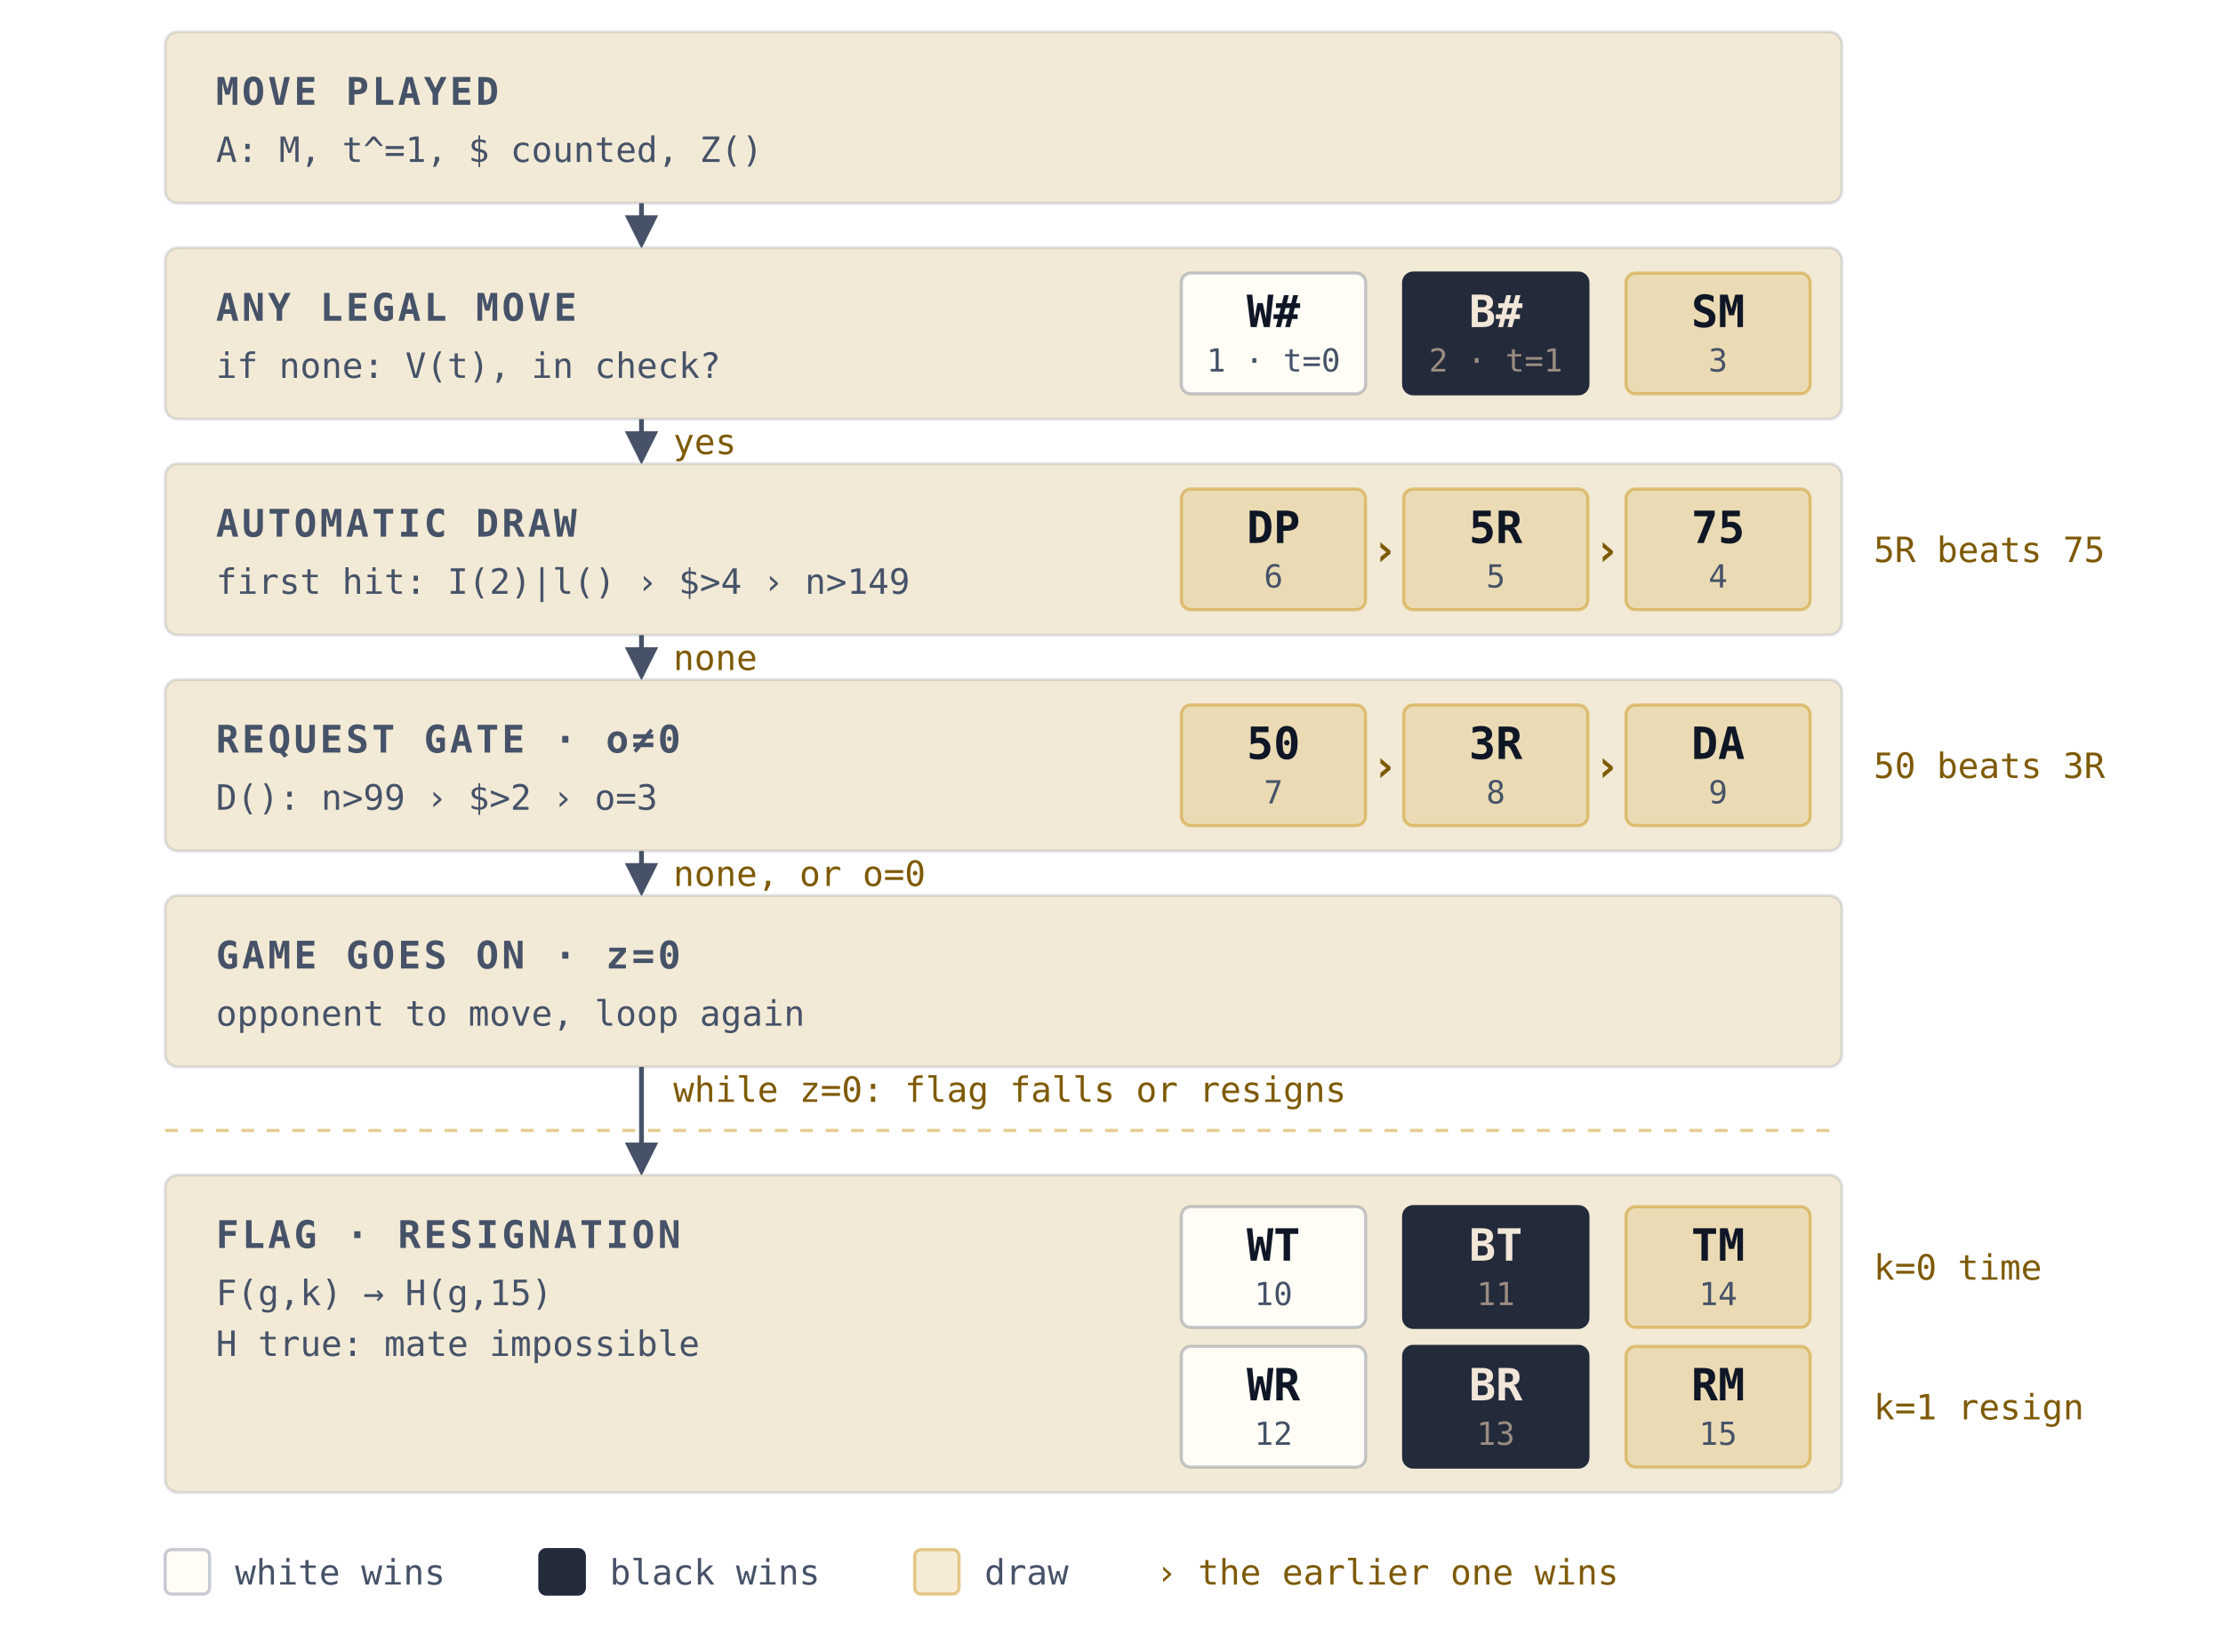
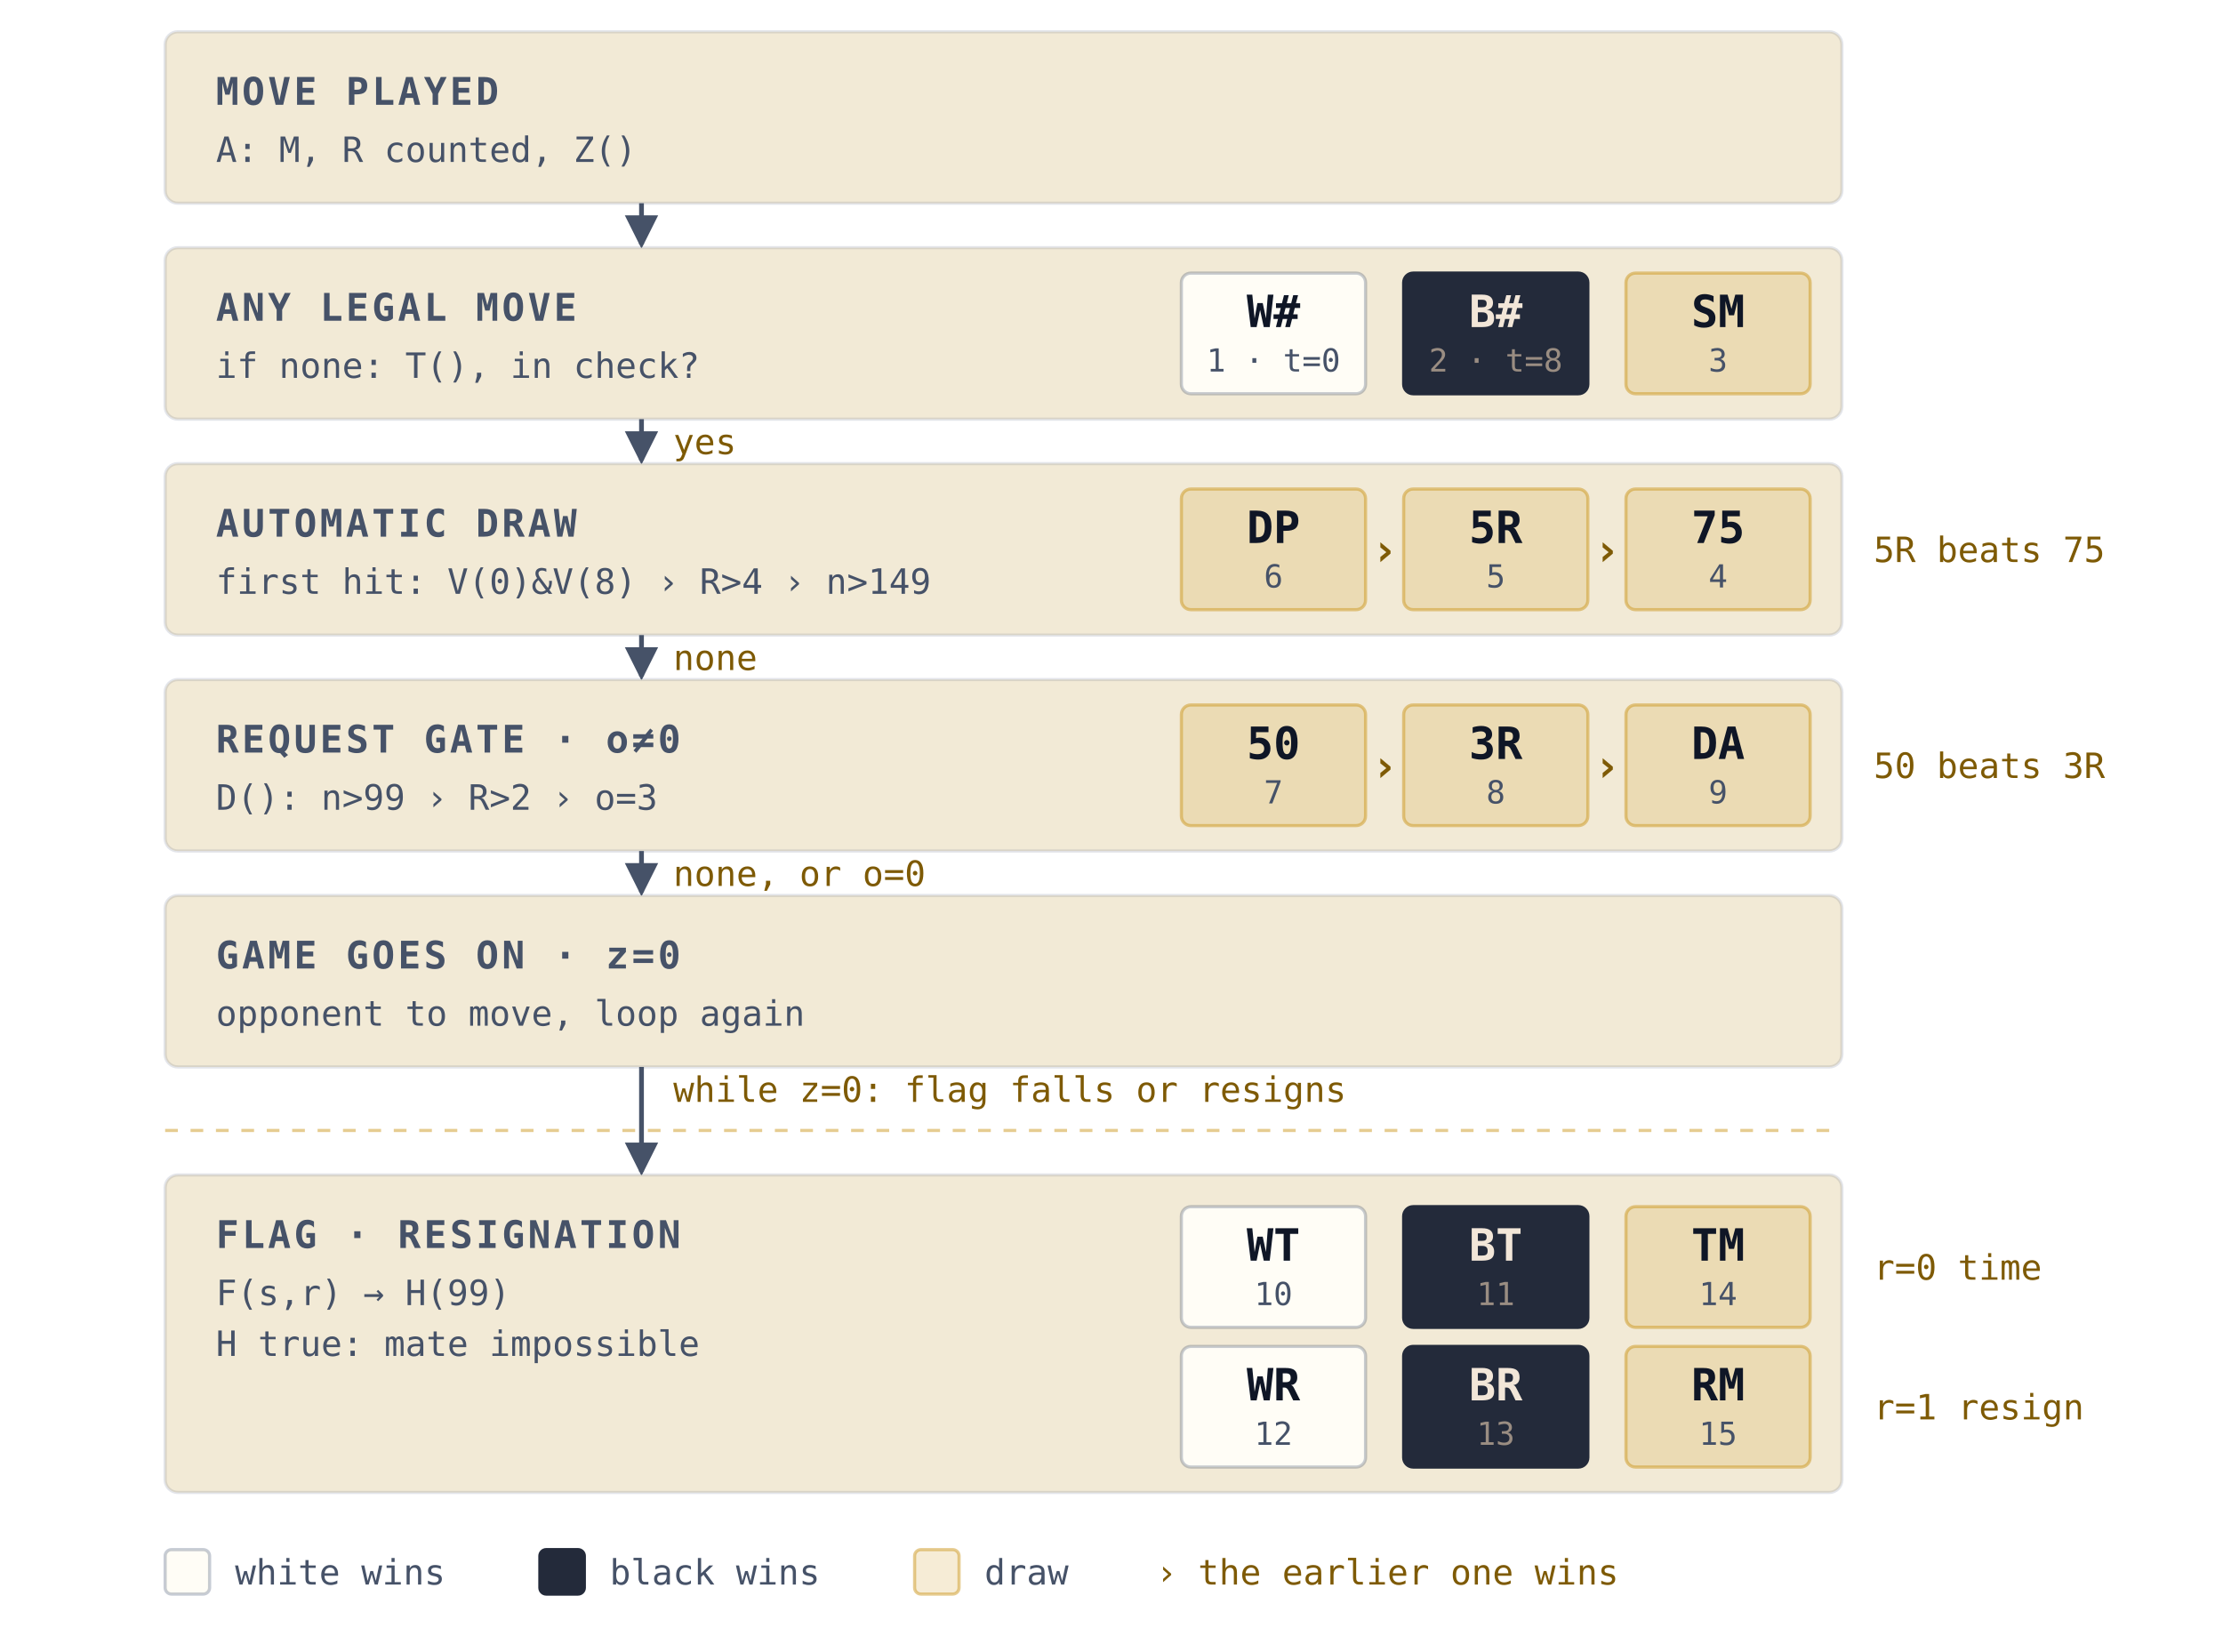
<svg xmlns="http://www.w3.org/2000/svg" viewBox="0 0 700 520" width="700" height="520" role="img" aria-label="The pipeline of endings: after a move, the legal-move question, the automatic draws and the request gate; while the game goes on, the flag and resignation branch">
  <style>
.fl-bd{fill:#f2ead6;stroke:rgba(41,58,95,.13);stroke-width:1}
.fl-dv{fill:none;stroke:rgba(201,145,17,.46);stroke-width:1;stroke-dasharray:4 4}
.fl-lb{font:600 12px ui-monospace,'SF Mono',Menlo,Consolas,monospace;fill:#465268;letter-spacing:.08em}
.fl-sb{font:400 11px ui-monospace,'SF Mono',Menlo,Consolas,monospace;fill:#465268}
.fl-ar{fill:none;stroke:#465268;stroke-width:1.5}
.fl-nt{font:400 11px ui-monospace,'SF Mono',Menlo,Consolas,monospace;fill:#7e5a05}
.fl-sp{font:700 14px ui-monospace,'SF Mono',Menlo,Consolas,monospace;fill:#7e5a05}
.fl-w{fill:#fffdf6;stroke:rgba(41,58,95,.26);stroke-width:1} .fl-wt{font:700 14px ui-monospace,'SF Mono',Menlo,Consolas,monospace;fill:#0f1626} .fl-wn{font:400 10px ui-monospace,'SF Mono',Menlo,Consolas,monospace;fill:#465268}
.fl-b{fill:#232a3a;stroke:#232a3a;stroke-width:1} .fl-bt{font:700 14px ui-monospace,'SF Mono',Menlo,Consolas,monospace;fill:#f2e6d8} .fl-bn{font:400 10px ui-monospace,'SF Mono',Menlo,Consolas,monospace;fill:#9a8d82}
.fl-d{fill:rgba(201,145,17,.17);stroke:rgba(201,145,17,.46);stroke-width:1} .fl-dt{font:700 14px ui-monospace,'SF Mono',Menlo,Consolas,monospace;fill:#0f1626} .fl-dn{font:400 10px ui-monospace,'SF Mono',Menlo,Consolas,monospace;fill:#465268}
</style>
  <defs>
    <marker id="fl-h" viewBox="0 0 8 8" refX="7" refY="4" markerWidth="7" markerHeight="7" orient="auto">
      <path d="M0 0 8 4 0 8z" fill="#465268" />
    </marker>
  </defs>
  <rect class="fl-bd" x="52" y="10" width="528" height="54" rx="4" />
  <text class="fl-lb" x="68" y="33">MOVE PLAYED</text>
-   <text class="fl-sb" x="68" y="51">A: M, t^=1, $ counted, Z()</text>
+   <text class="fl-sb" x="68" y="51">A: M, R counted, Z()</text>
  <path class="fl-ar" d="M202 64 202 77" marker-end="url(#fl-h)" />
  <rect class="fl-bd" x="52" y="78" width="528" height="54" rx="4" />
  <text class="fl-lb" x="68" y="101">ANY LEGAL MOVE</text>
-   <text class="fl-sb" x="68" y="119">if none: V(t), in check?</text>
+   <text class="fl-sb" x="68" y="119">if none: T(), in check?</text>
  <rect class="fl-w" x="372" y="86" width="58" height="38" rx="3" />
  <text class="fl-wt" x="401" y="103" text-anchor="middle">W#</text>
  <text class="fl-wn" x="401" y="117" text-anchor="middle">1 · t=0</text>
  <rect class="fl-b" x="442" y="86" width="58" height="38" rx="3" />
  <text class="fl-bt" x="471" y="103" text-anchor="middle">B#</text>
-   <text class="fl-bn" x="471" y="117" text-anchor="middle">2 · t=1</text>
+   <text class="fl-bn" x="471" y="117" text-anchor="middle">2 · t=8</text>
  <rect class="fl-d" x="512" y="86" width="58" height="38" rx="3" />
  <text class="fl-dt" x="541" y="103" text-anchor="middle">SM</text>
  <text class="fl-dn" x="541" y="117" text-anchor="middle">3</text>
  <path class="fl-ar" d="M202 132 202 145" marker-end="url(#fl-h)" />
  <text class="fl-nt" x="212" y="143">yes</text>
  <rect class="fl-bd" x="52" y="146" width="528" height="54" rx="4" />
  <text class="fl-lb" x="68" y="169">AUTOMATIC DRAW</text>
-   <text class="fl-sb" x="68" y="187">first hit: I(2)|l() › $&gt;4 › n&gt;149</text>
+   <text class="fl-sb" x="68" y="187">first hit: V(0)&amp;V(8) › R&gt;4 › n&gt;149</text>
  <rect class="fl-d" x="372" y="154" width="58" height="38" rx="3" />
  <text class="fl-dt" x="401" y="171" text-anchor="middle">DP</text>
  <text class="fl-dn" x="401" y="185" text-anchor="middle">6</text>
  <rect class="fl-d" x="442" y="154" width="58" height="38" rx="3" />
  <text class="fl-dt" x="471" y="171" text-anchor="middle">5R</text>
  <text class="fl-dn" x="471" y="185" text-anchor="middle">5</text>
  <rect class="fl-d" x="512" y="154" width="58" height="38" rx="3" />
  <text class="fl-dt" x="541" y="171" text-anchor="middle">75</text>
  <text class="fl-dn" x="541" y="185" text-anchor="middle">4</text>
  <text class="fl-sp" x="436" y="178" text-anchor="middle">›</text>
  <text class="fl-sp" x="506" y="178" text-anchor="middle">›</text>
  <text class="fl-nt" x="590" y="177">5R beats 75</text>
  <path class="fl-ar" d="M202 200 202 213" marker-end="url(#fl-h)" />
  <text class="fl-nt" x="212" y="211">none</text>
  <rect class="fl-bd" x="52" y="214" width="528" height="54" rx="4" />
  <text class="fl-lb" x="68" y="237">REQUEST GATE · o≠0</text>
-   <text class="fl-sb" x="68" y="255">D(): n&gt;99 › $&gt;2 › o=3</text>
+   <text class="fl-sb" x="68" y="255">D(): n&gt;99 › R&gt;2 › o=3</text>
  <rect class="fl-d" x="372" y="222" width="58" height="38" rx="3" />
  <text class="fl-dt" x="401" y="239" text-anchor="middle">50</text>
  <text class="fl-dn" x="401" y="253" text-anchor="middle">7</text>
  <rect class="fl-d" x="442" y="222" width="58" height="38" rx="3" />
  <text class="fl-dt" x="471" y="239" text-anchor="middle">3R</text>
  <text class="fl-dn" x="471" y="253" text-anchor="middle">8</text>
  <rect class="fl-d" x="512" y="222" width="58" height="38" rx="3" />
  <text class="fl-dt" x="541" y="239" text-anchor="middle">DA</text>
  <text class="fl-dn" x="541" y="253" text-anchor="middle">9</text>
  <text class="fl-sp" x="436" y="246" text-anchor="middle">›</text>
  <text class="fl-sp" x="506" y="246" text-anchor="middle">›</text>
  <text class="fl-nt" x="590" y="245">50 beats 3R</text>
  <path class="fl-ar" d="M202 268 202 281" marker-end="url(#fl-h)" />
  <text class="fl-nt" x="212" y="279">none, or o=0</text>
  <rect class="fl-bd" x="52" y="282" width="528" height="54" rx="4" />
  <text class="fl-lb" x="68" y="305">GAME GOES ON · z=0</text>
  <text class="fl-sb" x="68" y="323">opponent to move, loop again</text>
  <path class="fl-dv" d="M52 356 580 356" />
  <path class="fl-ar" d="M202 336 202 369" marker-end="url(#fl-h)" />
  <text class="fl-nt" x="212" y="347">while z=0: flag falls or resigns</text>
  <rect class="fl-bd" x="52" y="370" width="528" height="100" rx="4" />
  <text class="fl-lb" x="68" y="393">FLAG · RESIGNATION</text>
-   <text class="fl-sb" x="68" y="411">F(g,k) → H(g,15)</text>
+   <text class="fl-sb" x="68" y="411">F(s,r) → H(99)</text>
  <text class="fl-sb" x="68" y="427">H true: mate impossible</text>
  <rect class="fl-w" x="372" y="380" width="58" height="38" rx="3" />
  <text class="fl-wt" x="401" y="397" text-anchor="middle">WT</text>
  <text class="fl-wn" x="401" y="411" text-anchor="middle">10</text>
  <rect class="fl-b" x="442" y="380" width="58" height="38" rx="3" />
  <text class="fl-bt" x="471" y="397" text-anchor="middle">BT</text>
  <text class="fl-bn" x="471" y="411" text-anchor="middle">11</text>
  <rect class="fl-d" x="512" y="380" width="58" height="38" rx="3" />
  <text class="fl-dt" x="541" y="397" text-anchor="middle">TM</text>
  <text class="fl-dn" x="541" y="411" text-anchor="middle">14</text>
  <rect class="fl-w" x="372" y="424" width="58" height="38" rx="3" />
  <text class="fl-wt" x="401" y="441" text-anchor="middle">WR</text>
  <text class="fl-wn" x="401" y="455" text-anchor="middle">12</text>
  <rect class="fl-b" x="442" y="424" width="58" height="38" rx="3" />
  <text class="fl-bt" x="471" y="441" text-anchor="middle">BR</text>
  <text class="fl-bn" x="471" y="455" text-anchor="middle">13</text>
  <rect class="fl-d" x="512" y="424" width="58" height="38" rx="3" />
  <text class="fl-dt" x="541" y="441" text-anchor="middle">RM</text>
  <text class="fl-dn" x="541" y="455" text-anchor="middle">15</text>
-   <text class="fl-nt" x="590" y="403">k=0 time</text>
-   <text class="fl-nt" x="590" y="447">k=1 resign</text>
+   <text class="fl-nt" x="590" y="403">r=0 time</text>
+   <text class="fl-nt" x="590" y="447">r=1 resign</text>
  <rect class="fl-w" x="52" y="488" width="14" height="14" rx="2" />
  <text class="fl-sb" x="74" y="499">white wins</text>
  <rect class="fl-b" x="170" y="488" width="14" height="14" rx="2" />
  <text class="fl-sb" x="192" y="499">black wins</text>
  <rect class="fl-d" x="288" y="488" width="14" height="14" rx="2" />
  <text class="fl-sb" x="310" y="499">draw</text>
  <text class="fl-nt" x="364" y="499">› the earlier one wins</text>
</svg>
